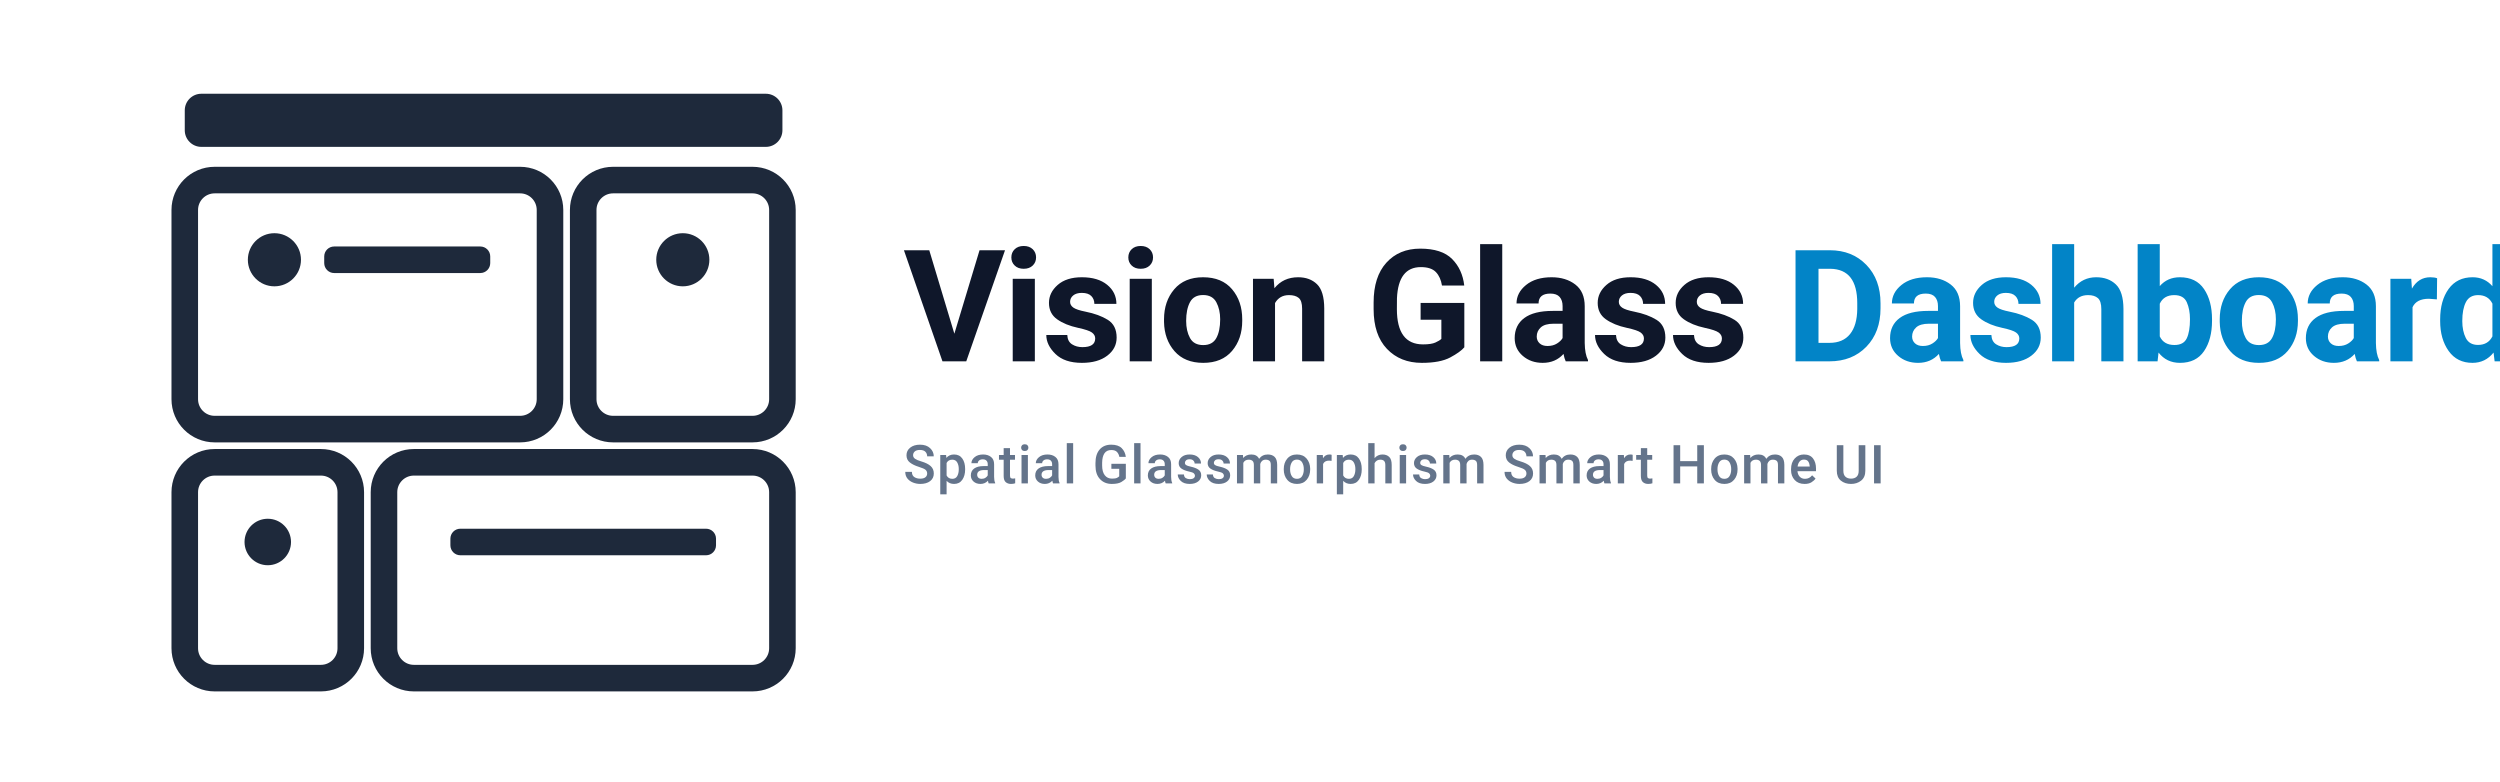
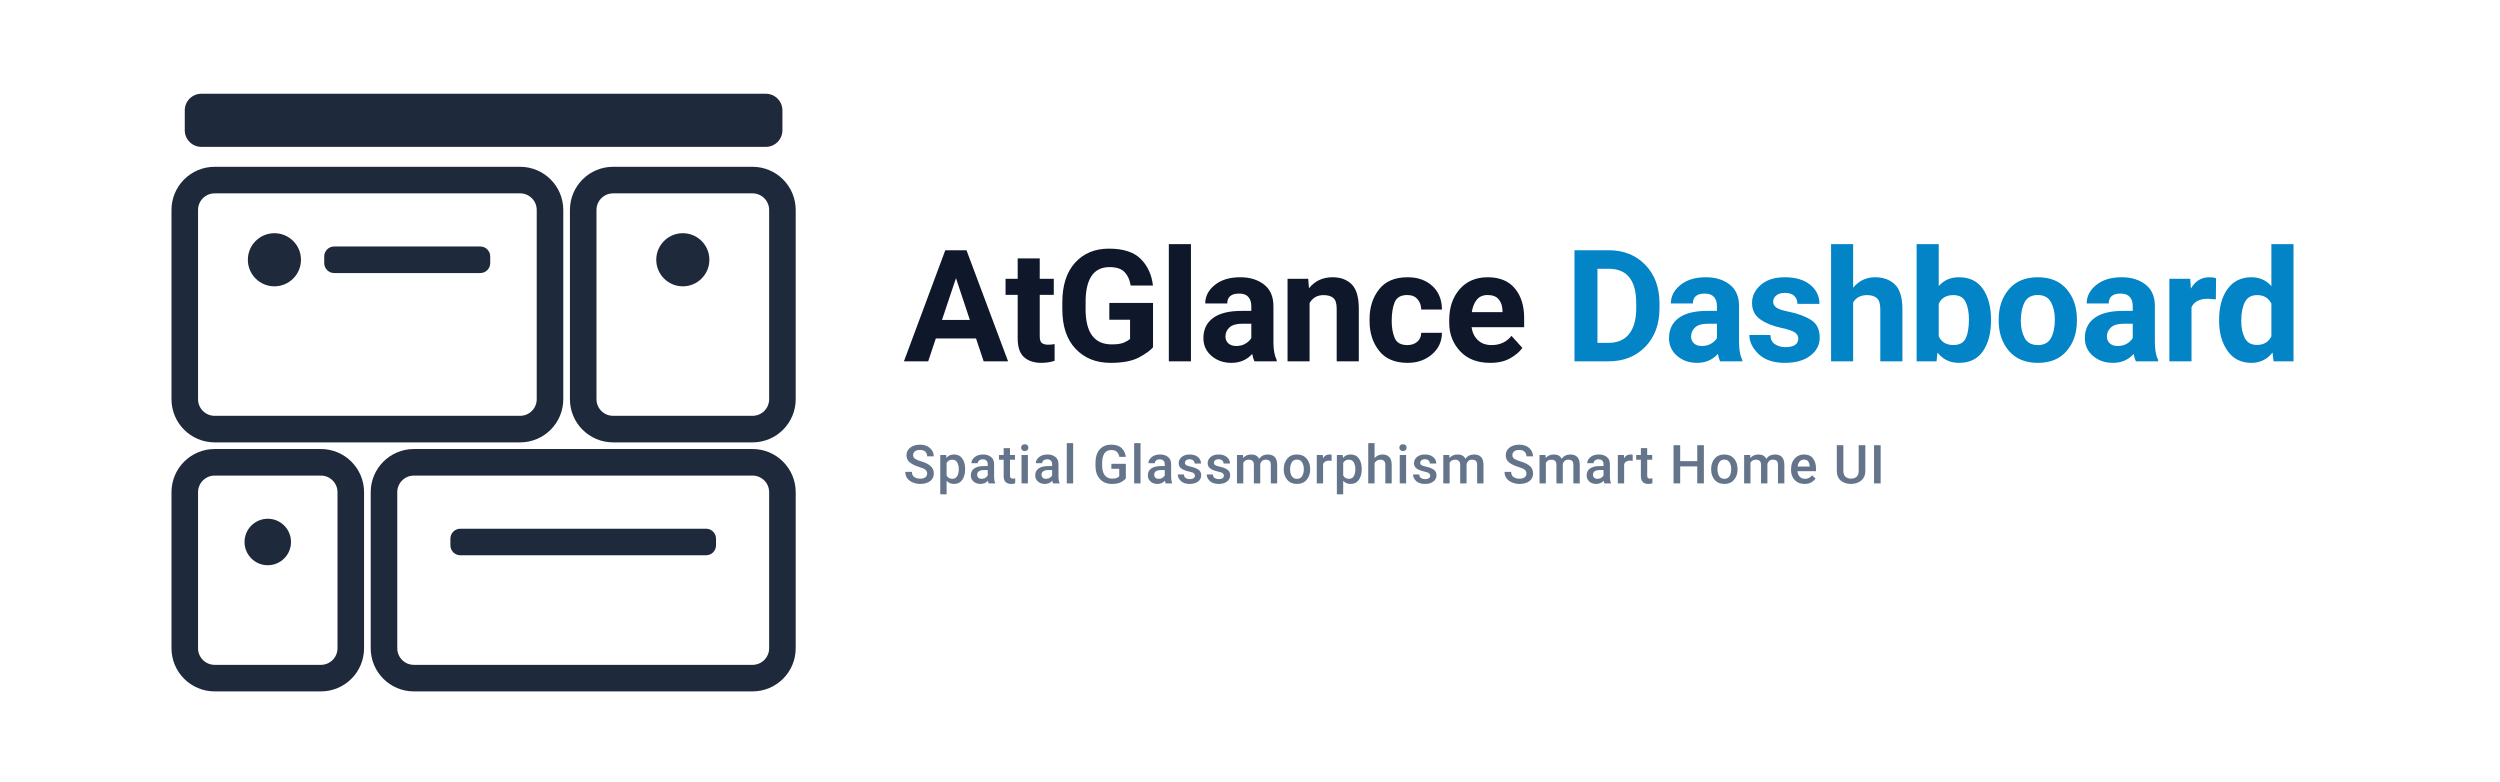
<svg xmlns="http://www.w3.org/2000/svg" width="1024" height="320" viewBox="0 0 1024 320">
  <g transform="translate(24, -16) scale(0.68)">
    <g fill="#1e293b" stroke="#1e293b" stroke-linecap="round" stroke-linejoin="round">
      <rect x="76" y="80" width="360" height="32" rx="10" fill="#1e293b" stroke="none" />
      <rect x="76" y="132" width="220" height="150" rx="18" fill="none" stroke-width="16" />
      <rect x="316" y="132" width="120" height="150" rx="18" fill="none" stroke-width="16" />
      <rect x="76" y="302" width="100" height="130" rx="18" fill="none" stroke-width="16" />
      <rect x="196" y="302" width="240" height="130" rx="18" fill="none" stroke-width="16" />
      <circle cx="130" cy="180" r="16" fill="#1e293b" stroke="none" />
      <rect x="160" y="172" width="100" height="16" rx="6" fill="#1e293b" stroke="none" />
      <circle cx="376" cy="180" r="16" fill="#1e293b" stroke="none" />
      <circle cx="126" cy="350" r="14" fill="#1e293b" stroke="none" />
      <rect x="236" y="342" width="160" height="16" rx="6" fill="#1e293b" stroke="none" />
    </g>
  </g>
  <g transform="translate(370, 96)">
    <text x="0" y="52" font-family="-apple-system, BlinkMacSystemFont, 'Segoe UI', Roboto, Helvetica, Arial, sans-serif" font-size="64" font-weight="700" fill="#0f172a" letter-spacing="-1">
-       Vision Glass <tspan fill="#0284c7">Dashboard</tspan>
+       AtGlance <tspan fill="#0284c7">Dashboard</tspan>
    </text>
    <text x="0" y="102" font-family="-apple-system, BlinkMacSystemFont, 'Segoe UI', Roboto, Helvetica, Arial, sans-serif" font-size="22" font-weight="500" fill="#64748b" letter-spacing="0.5">
      Spatial Glassmorphism Smart Home UI
    </text>
  </g>
</svg>
